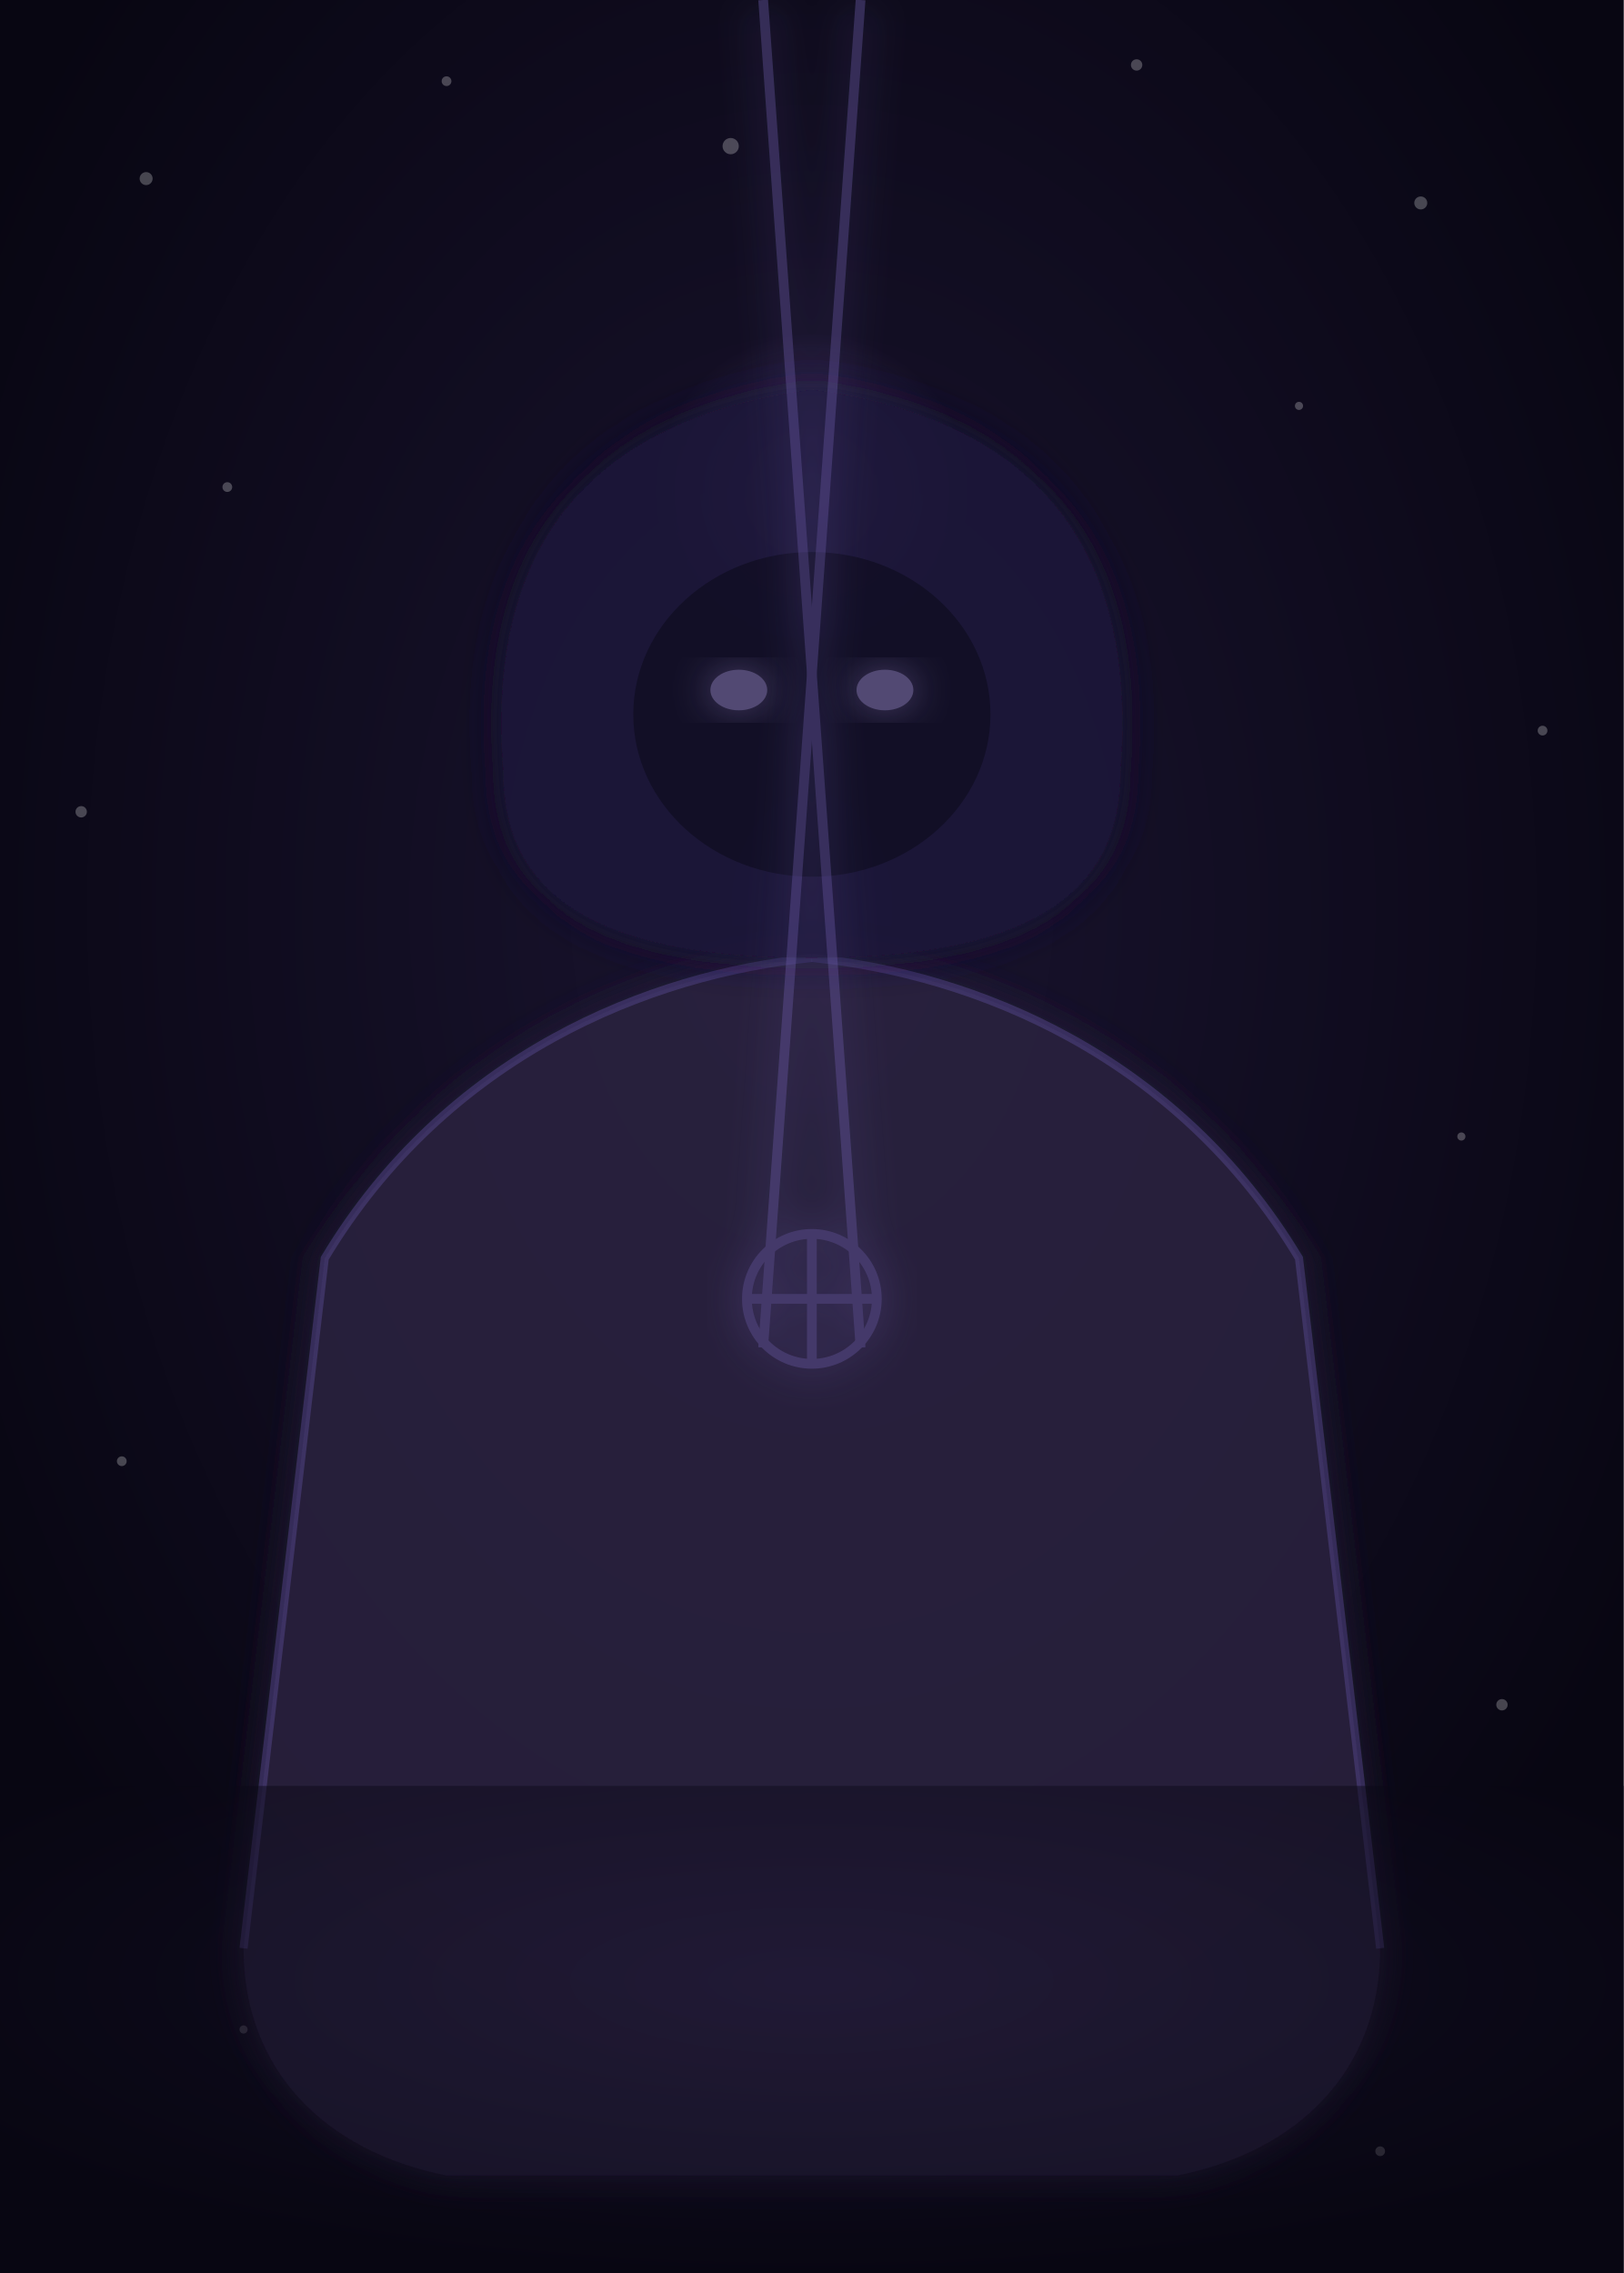
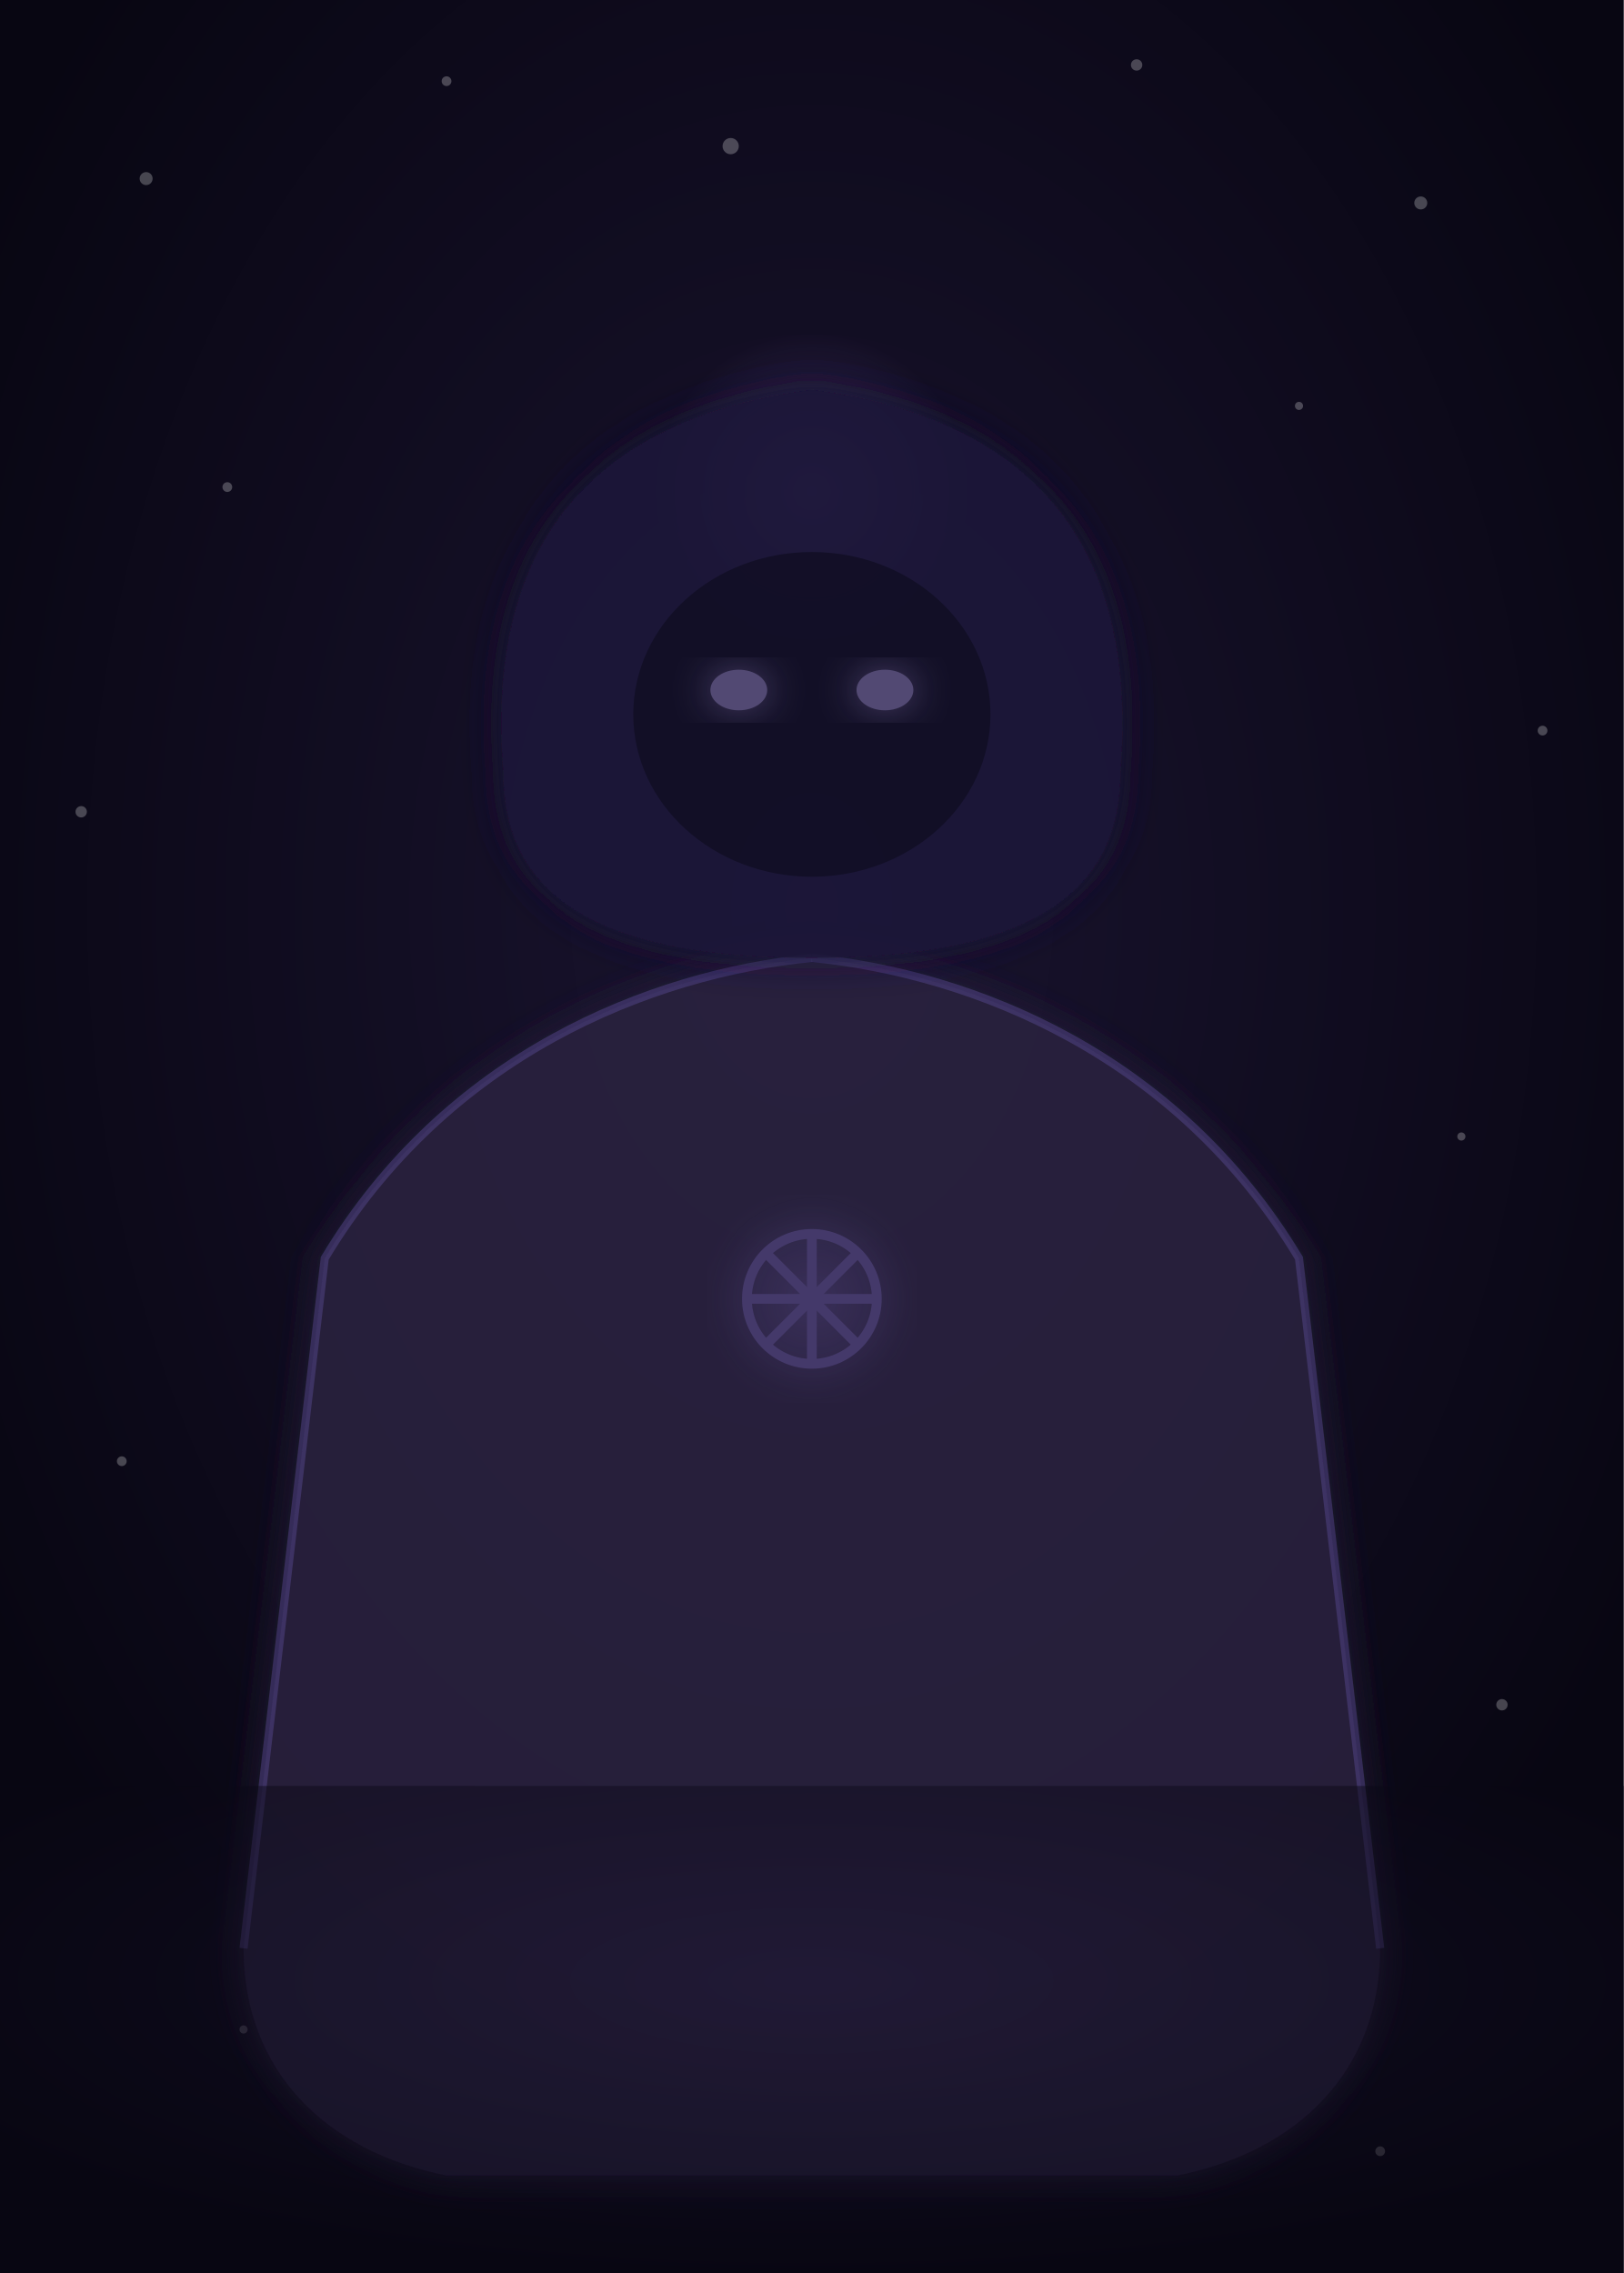
<svg xmlns="http://www.w3.org/2000/svg" viewBox="0 0 200 280">
  <defs>
    <radialGradient id="bgGrad" cx="50%" cy="40%" r="60%">
      <stop offset="0%" stop-color="#1a1430" />
      <stop offset="100%" stop-color="#080612" />
    </radialGradient>
    <radialGradient id="glowHalo" cx="50%" cy="28%" r="22%">
      <stop offset="0%" stop-color="#9070d0" stop-opacity="0.35" />
      <stop offset="100%" stop-color="#9070d0" stop-opacity="0" />
    </radialGradient>
    <filter id="softGlow" x="-30%" y="-30%" width="160%" height="160%">
      <feGaussianBlur stdDeviation="2.5" result="blur" />
      <feMerge>
        <feMergeNode in="blur" />
        <feMergeNode in="SourceGraphic" />
      </feMerge>
    </filter>
  </defs>
  <rect width="200" height="280" fill="url(#bgGrad)" />
  <g fill="#ffffff" opacity="0.25">
    <circle cx="18" cy="22" r="0.8" />
    <circle cx="55" cy="10" r="0.6" />
    <circle cx="90" cy="18" r="1" />
    <circle cx="140" cy="8" r="0.7" />
    <circle cx="175" cy="25" r="0.8" />
    <circle cx="160" cy="50" r="0.5" />
    <circle cx="28" cy="60" r="0.6" />
    <circle cx="10" cy="100" r="0.7" />
    <circle cx="190" cy="90" r="0.6" />
    <circle cx="180" cy="140" r="0.5" />
    <circle cx="15" cy="180" r="0.6" />
    <circle cx="185" cy="210" r="0.7" />
    <circle cx="30" cy="250" r="0.5" />
    <circle cx="170" cy="265" r="0.6" />
  </g>
  <circle cx="100" cy="80" r="44" fill="url(#glowHalo)" />
  <path d="M100 118            C80 120, 55 130, 40 155            L30 240            C30 255, 40 265, 55 268            L145 268            C160 265, 170 255, 170 240            L160 155            C145 130, 120 120, 100 118 Z" fill="#2a2040" opacity="0.85" filter="url(#softGlow)" />
  <path d="M100 118 C80 120, 55 130, 40 155 L30 240" fill="none" stroke="#6050a0" stroke-width="1" opacity="0.4" />
  <path d="M100 118 C120 120, 145 130, 160 155 L170 240" fill="none" stroke="#6050a0" stroke-width="1" opacity="0.4" />
  <path d="M62 95            C60 70, 70 52, 100 48            C130 52, 140 70, 138 95            C138 108, 130 118, 100 118            C70 118, 62 108, 62 95 Z" fill="#1e1838" opacity="0.9" filter="url(#softGlow)" />
  <ellipse cx="100" cy="88" rx="22" ry="20" fill="#0e0c20" opacity="0.7" />
  <g opacity="0.45" filter="url(#softGlow)">
    <ellipse cx="91" cy="85" rx="3.5" ry="2.5" fill="#a090d0" />
    <ellipse cx="109" cy="85" rx="3.5" ry="2.5" fill="#a090d0" />
  </g>
  <g fill="none" stroke="#7060b0" stroke-width="1.2" opacity="0.4" filter="url(#softGlow)">
    <circle cx="100" cy="160" r="8" />
    <line x1="100" y1="152" x2="100" y2="168" />
    <line x1="92" y1="160" x2="108" y2="160" />
-     <line x1="94" cy="154" x2="106" y2="166" />
-     <line x1="106" cy="154" x2="94" y2="166" />
+     <line x1="94" y1="154" x2="106" y2="166" />
+     <line x1="106" y1="154" x2="94" y2="166" />
  </g>
  <rect x="0" y="220" width="200" height="60" fill="url(#bgGrad)" opacity="0.5" />
</svg>
